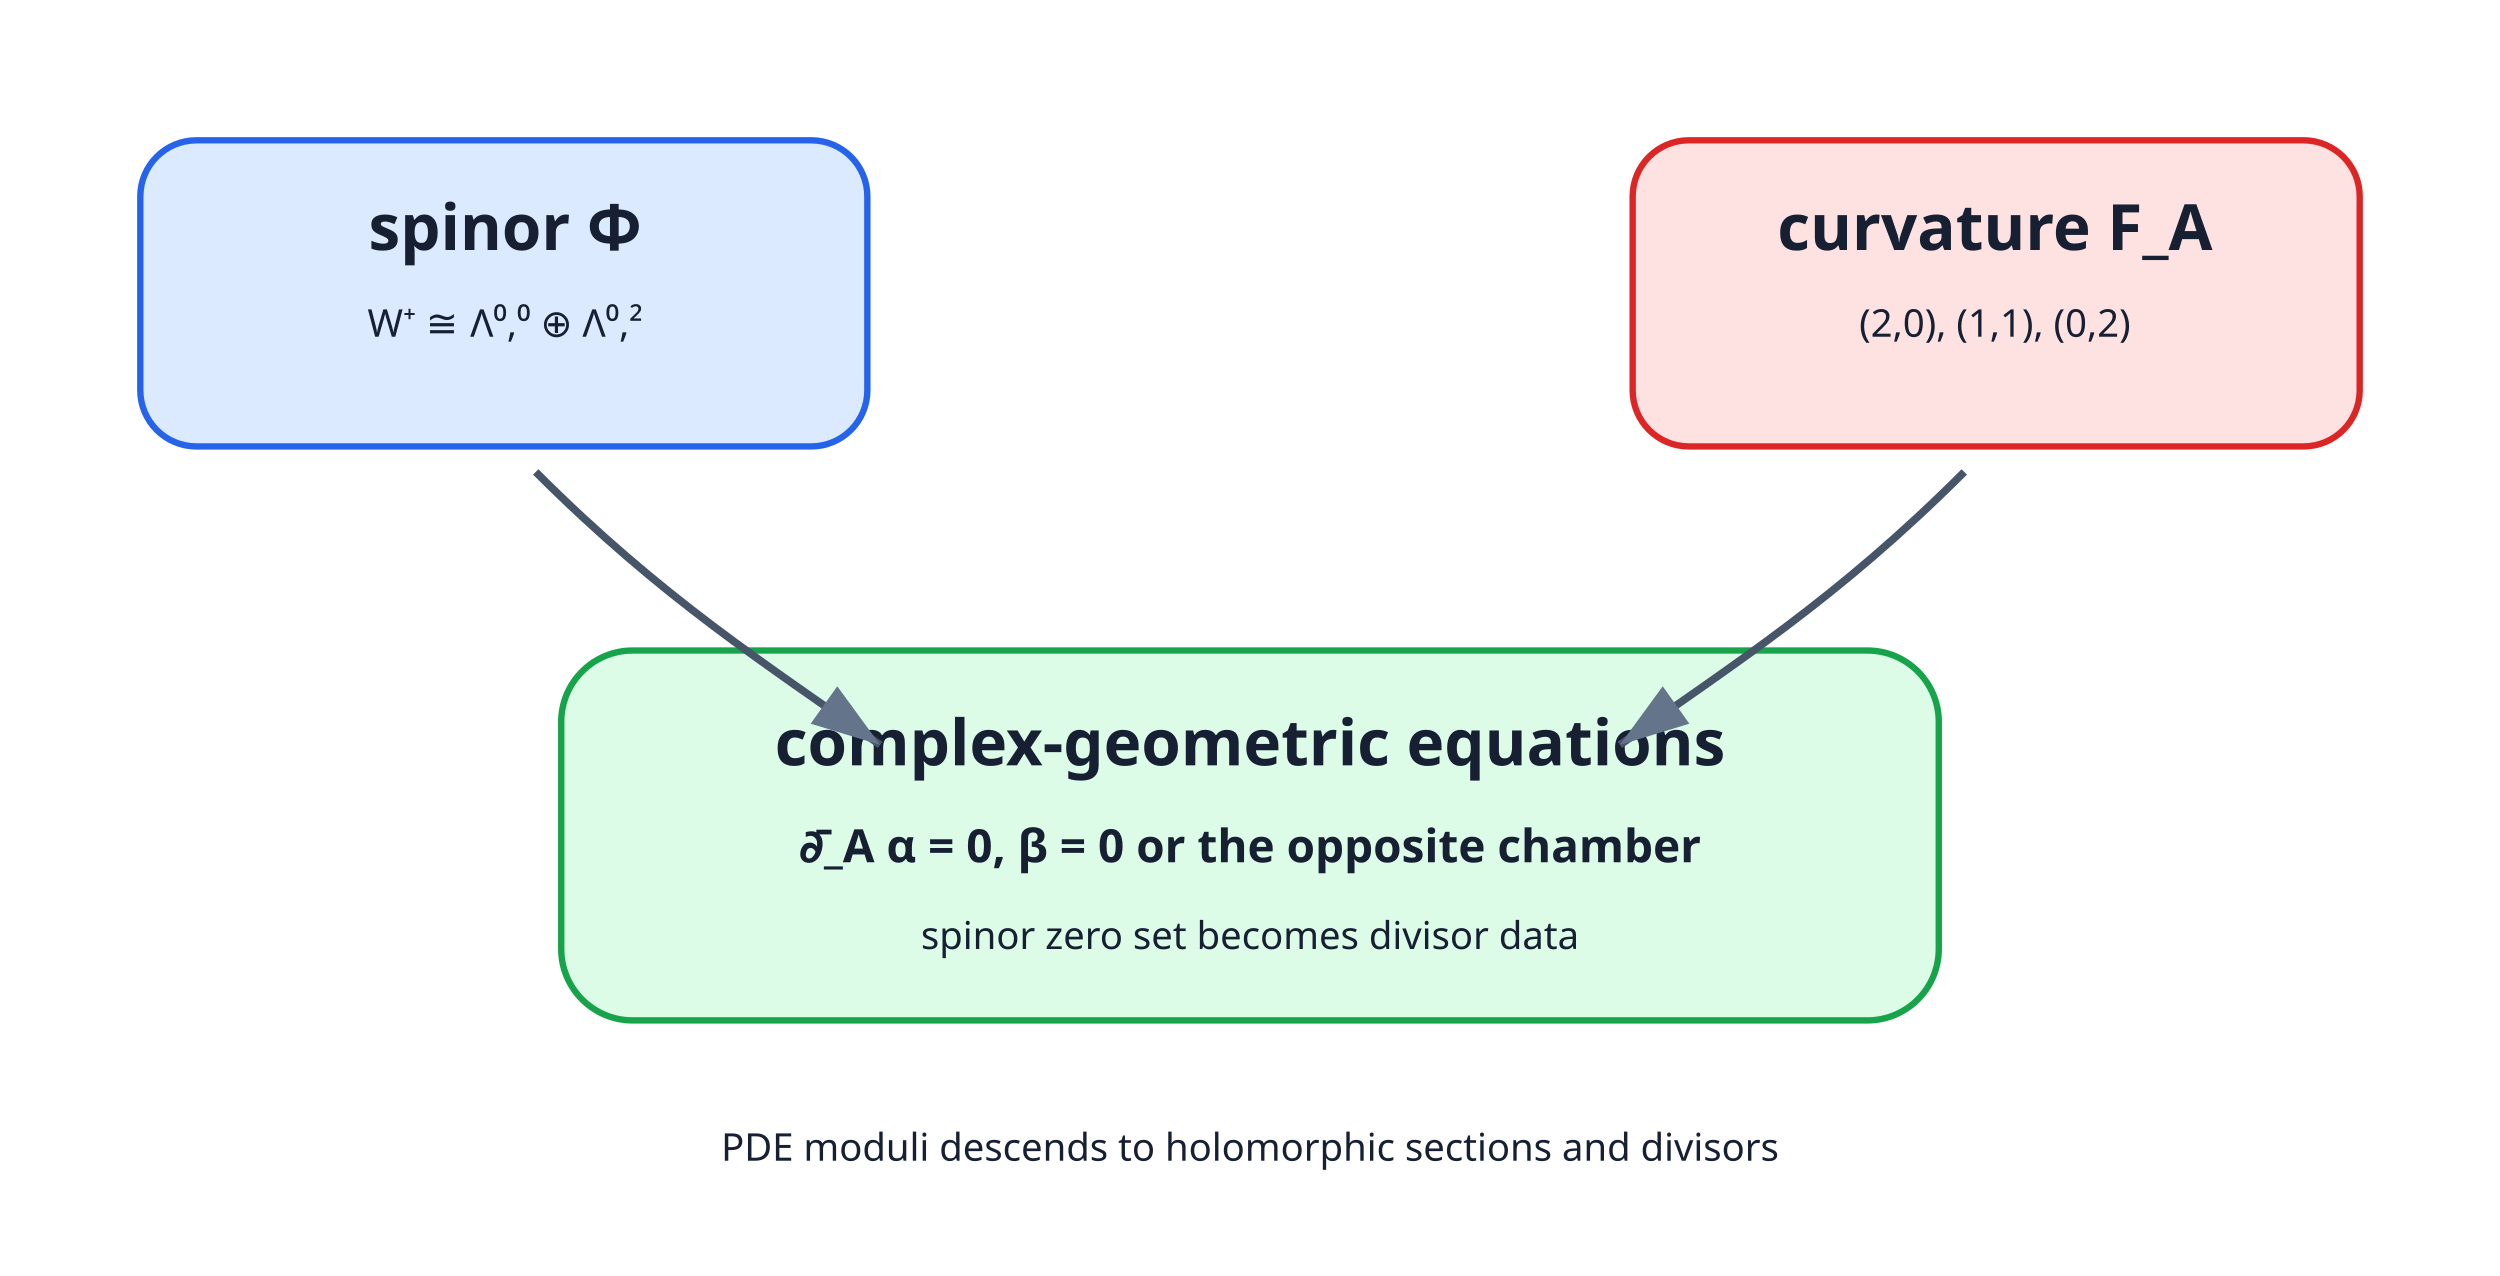
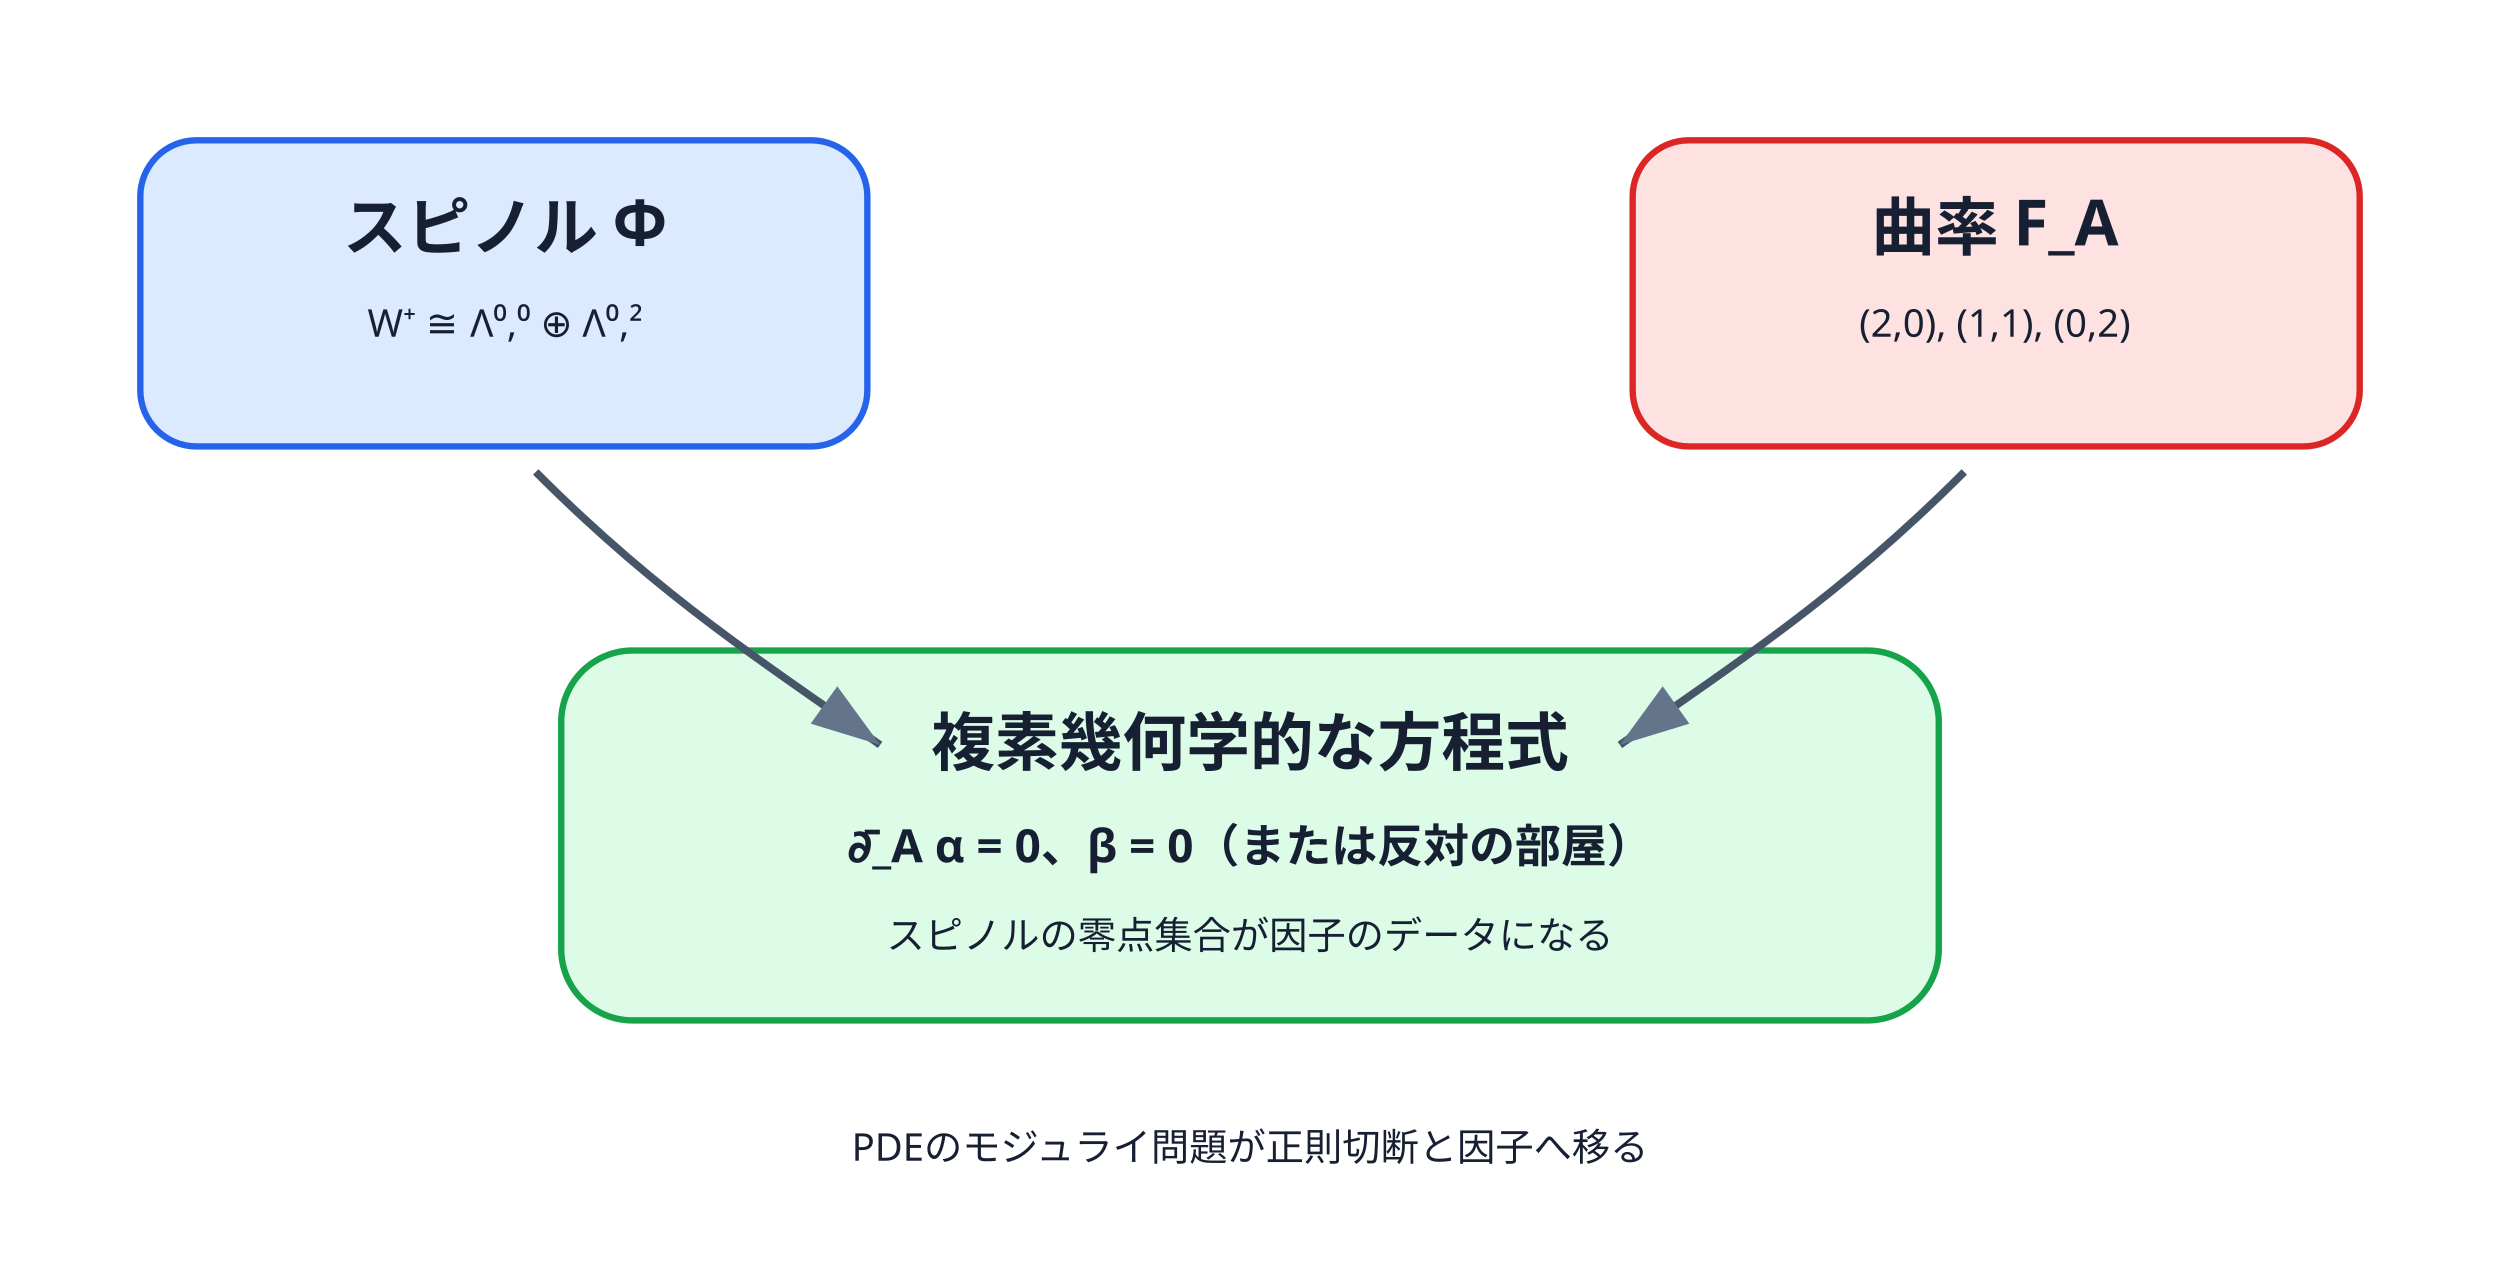
<svg xmlns="http://www.w3.org/2000/svg" viewBox="0 0 980 500" role="img" aria-labelledby="title desc">
  <style>
text{font-family:system-ui,sans-serif;fill:#172033}.box{fill:#f8fafc;stroke:#475569;stroke-width:2.5}.blue{fill:#dbeafe;stroke:#2563eb;stroke-width:2.5}.red{fill:#fee2e2;stroke:#dc2626;stroke-width:2.5}.green{fill:#dcfce7;stroke:#16a34a;stroke-width:2.5}.line{fill:none;stroke:#475569;stroke-width:3}.dash{fill:none;stroke:#64748b;stroke-width:2.5;stroke-dasharray:8 7}.title{font-size:25px;font-weight:700}.label{font-size:18px;font-weight:600}.small{font-size:15px}@media(prefers-color-scheme:dark){text{fill:#f1f5f9}.box{fill:#1e293b;stroke:#cbd5e1}.blue{fill:#172554;stroke:#60a5fa}.red{fill:#450a0a;stroke:#f87171}.green{fill:#052e16;stroke:#4ade80}.line,.dash{stroke:#cbd5e1}}</style>
  <defs>
    <marker id="a" markerWidth="10" markerHeight="10" refX="9" refY="3" orient="auto">
      <path d="M0,0 L0,6 L9,3 z" fill="#64748b" />
    </marker>
  </defs>
  <rect class="blue" x="55" y="55" width="285" height="120" rx="22" />
-   <text class="title" x="198" y="98" text-anchor="middle">spinor Φ</text>
+   <text class="title" x="198" y="98" text-anchor="middle">スピノル Φ</text>
  <text class="small" x="198" y="132" text-anchor="middle">W⁺ ≅ Λ⁰,⁰ ⊕ Λ⁰,²</text>
  <rect class="red" x="640" y="55" width="285" height="120" rx="22" />
-   <text class="title" x="782" y="98" text-anchor="middle">curvature F_A</text>
+   <text class="title" x="782" y="98" text-anchor="middle">曲率 F_A</text>
  <text class="small" x="782" y="132" text-anchor="middle">(2,0), (1,1), (0,2)</text>
  <rect class="green" x="220" y="255" width="540" height="145" rx="28" />
-   <text class="title" x="490" y="300" text-anchor="middle">complex-geometric equations</text>
-   <text class="label" x="490" y="338" text-anchor="middle">∂̄_A α = 0,  β = 0  or the opposite chamber</text>
-   <text class="small" x="490" y="372" text-anchor="middle">spinor zero set becomes divisor data</text>
+   <text class="title" x="490" y="300" text-anchor="middle">複素幾何学的な方程式</text>
+   <text class="label" x="490" y="338" text-anchor="middle">∂̄_A α = 0、β = 0（または反対の部屋）</text>
+   <text class="small" x="490" y="372" text-anchor="middle">スピノルの零点集合が因子のデータになる</text>
  <path class="line" d="M210 185 C260 235 300 260 345 292" marker-end="url(#a)" />
  <path class="line" d="M770 185 C720 235 680 260 635 292" marker-end="url(#a)" />
-   <text class="small" x="490" y="455" text-anchor="middle">PDE moduli descends to holomorphic sections and divisors</text>
+   <text class="small" x="490" y="455" text-anchor="middle">PDEのモジュライ問題が正則切断と因子へ移る</text>
</svg>
